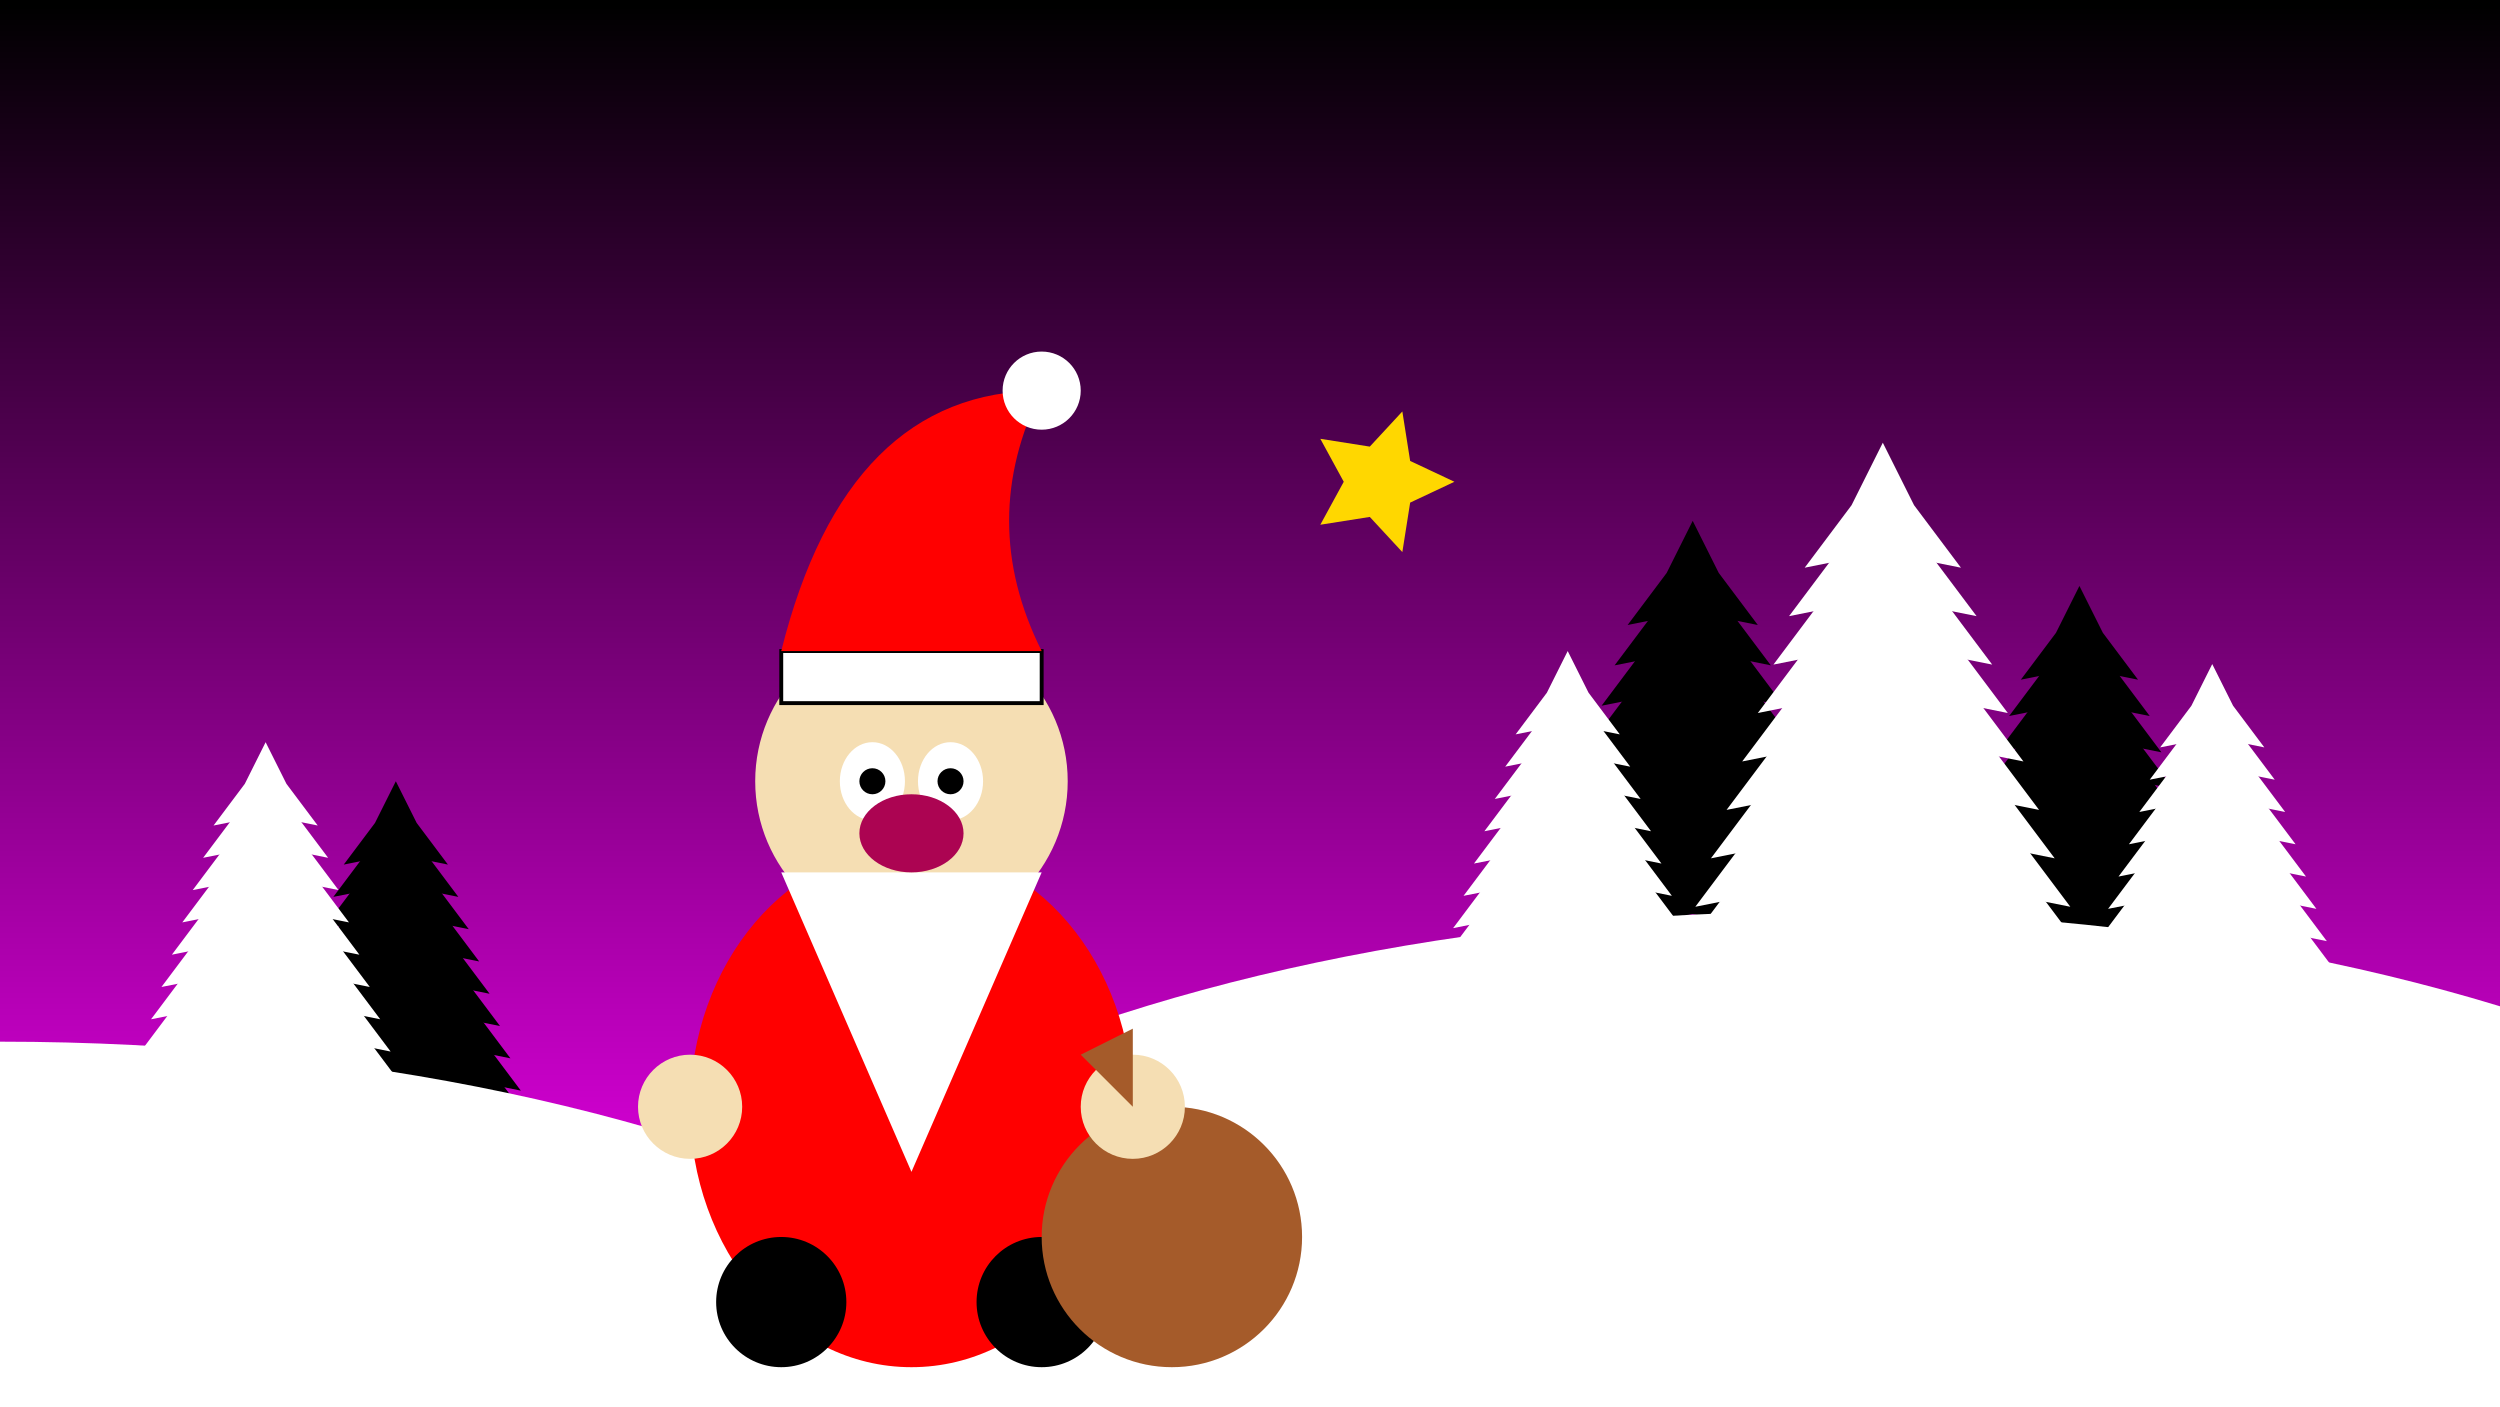
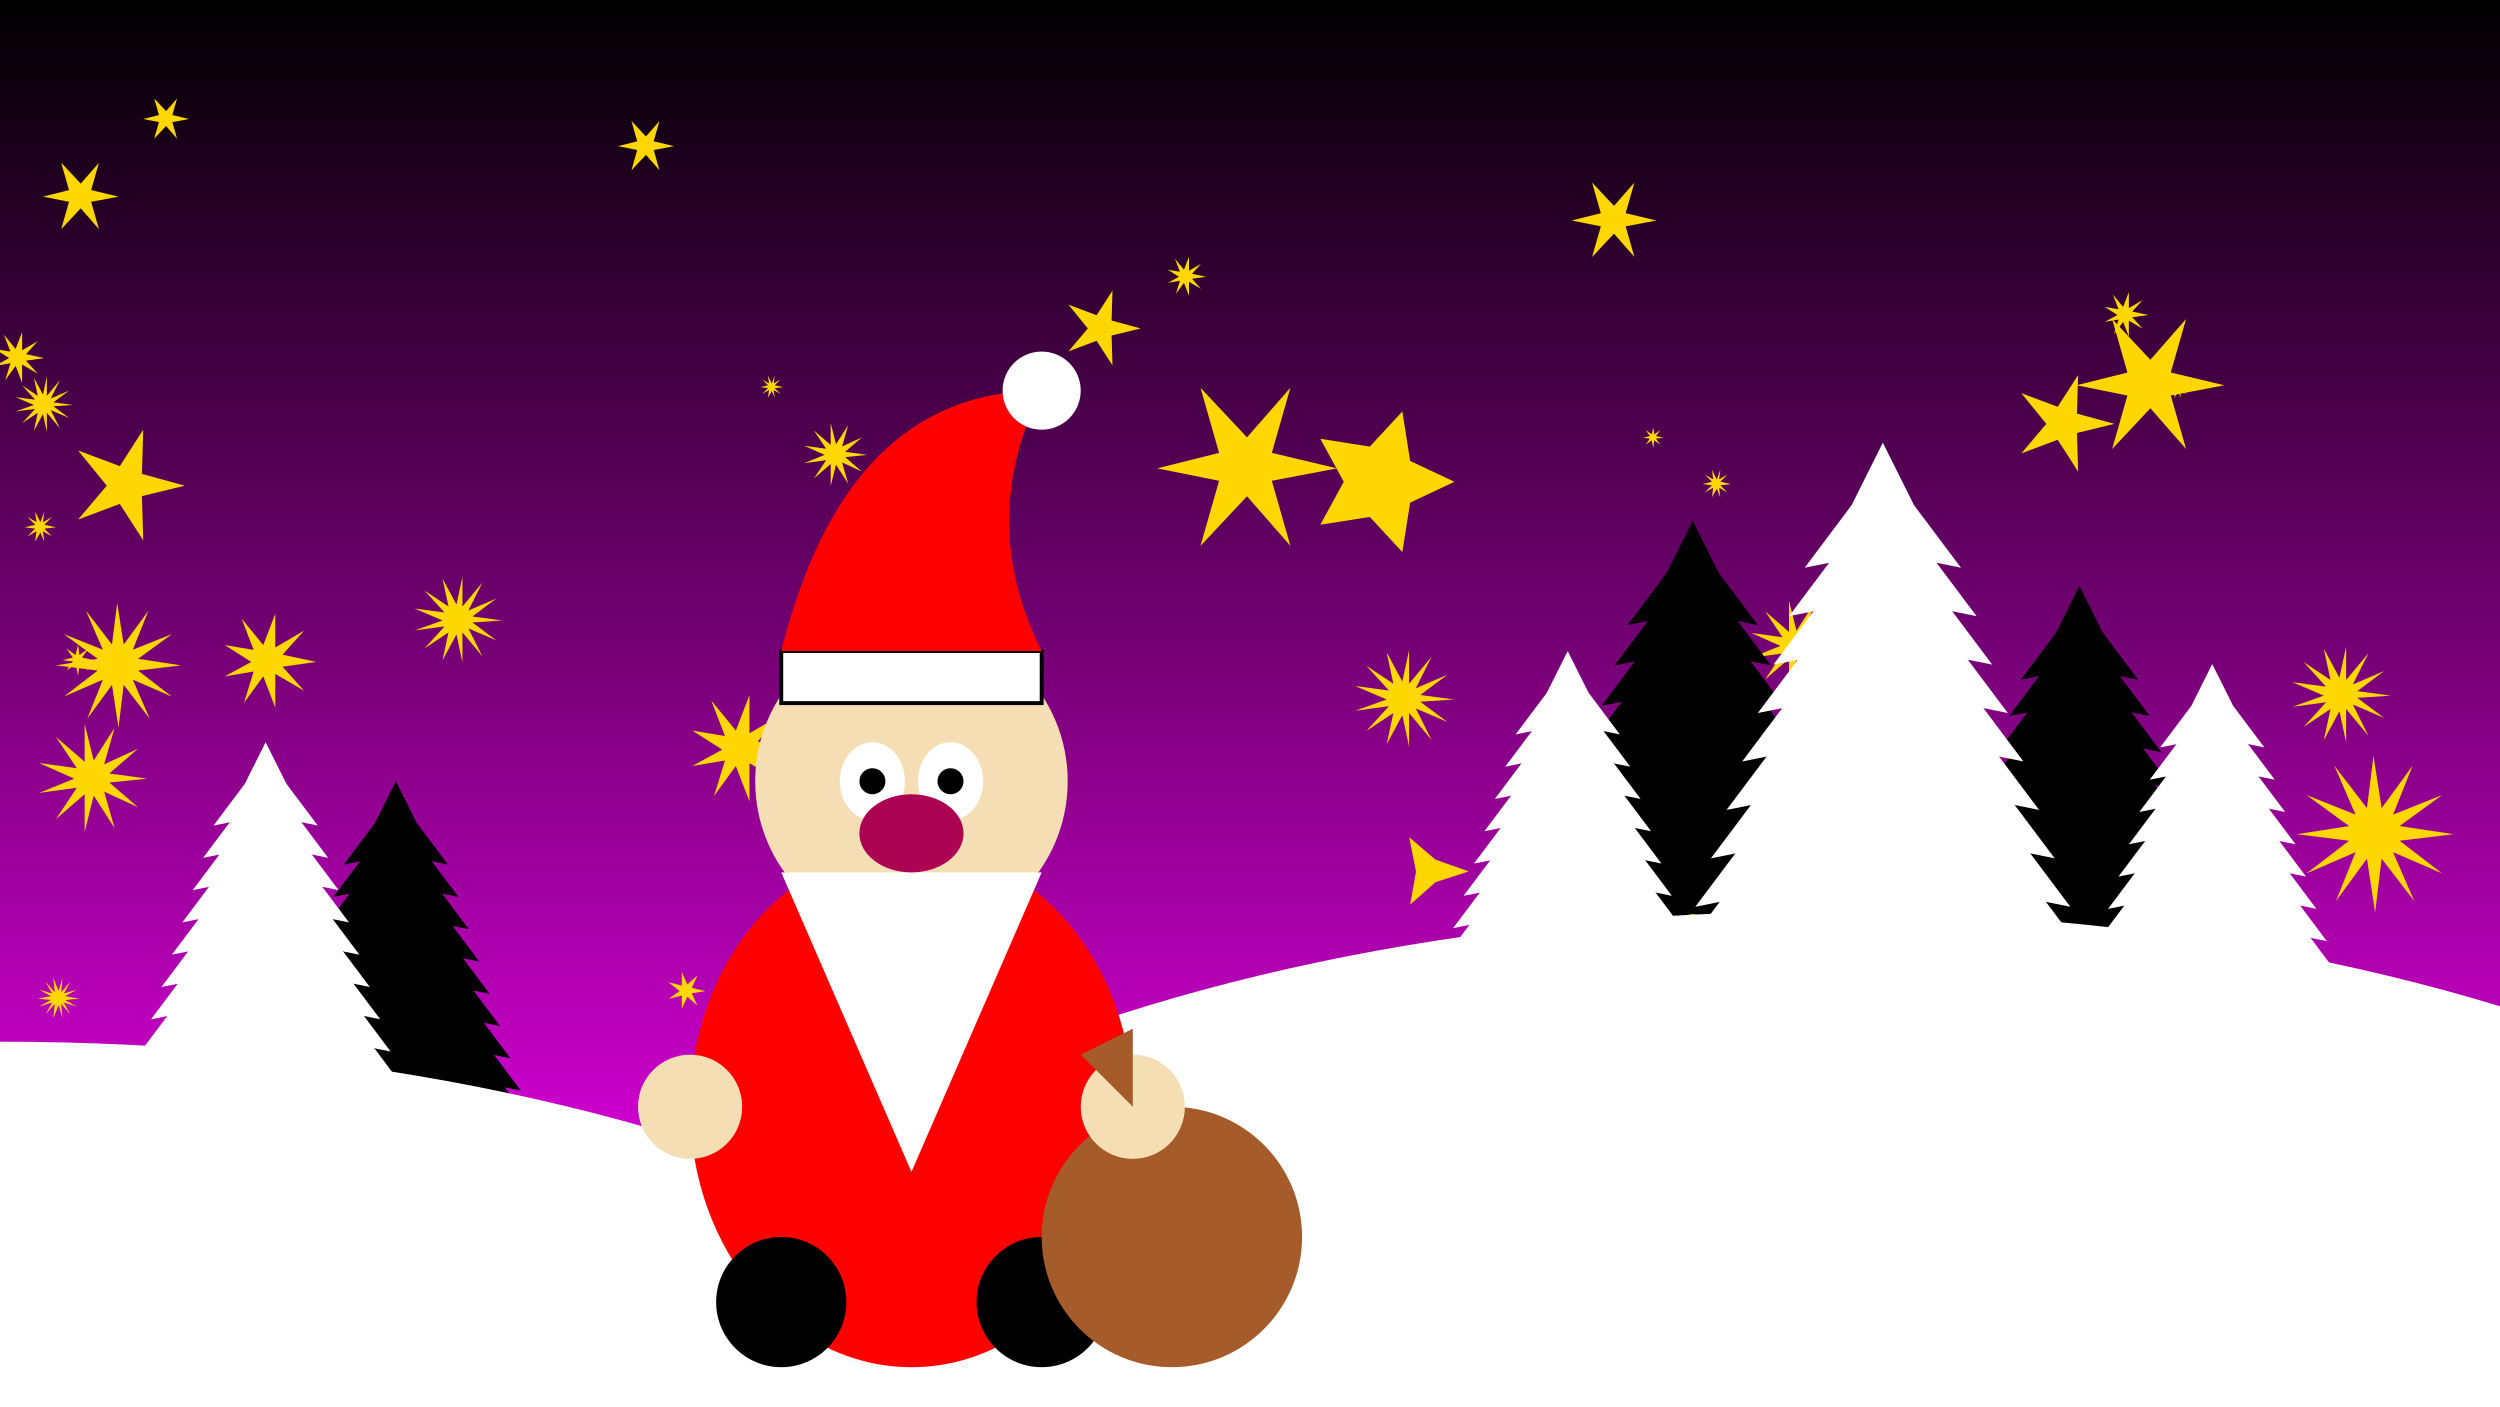
<svg xmlns="http://www.w3.org/2000/svg" xmlns:xlink="http://www.w3.org/1999/xlink" id="Ebene_1" data-name="Ebene 1" width="1920" height="1080" viewBox="0 0 100% 100%">
  <defs>
    <linearGradient id="the_sky" x1="50%" y1="100%" x2="50%" y2="0%">
      <stop offset="0%" stop-color="#f0f" />
      <stop offset="100%" stop-color="black" />
    </linearGradient>
    <polygon id="tree_polygon" points="50 0 70 40 100 80 50 70 0 80 30 40 50 0" />
    <g id="tree">
      <use xlink:href="#tree_polygon" transform="translate(80, 000) scale(1.0)" />
      <use xlink:href="#tree_polygon" transform="translate(70, 015) scale(1.2)" />
      <use xlink:href="#tree_polygon" transform="translate(60, 030) scale(1.4)" />
      <use xlink:href="#tree_polygon" transform="translate(50, 045) scale(1.6)" />
      <use xlink:href="#tree_polygon" transform="translate(40, 060) scale(1.8)" />
      <use xlink:href="#tree_polygon" transform="translate(30, 075) scale(2.0)" />
      <use xlink:href="#tree_polygon" transform="translate(20, 090) scale(2.2)" />
      <use xlink:href="#tree_polygon" transform="translate(10, 105) scale(2.4)" />
      <use xlink:href="#tree_polygon" transform="translate(00, 120) scale(2.6)" />
    </g>
  </defs>
  <rect x="0" y="0" width="1920" height="1080" fill="url(#the_sky)" />
+   <g id="sterne">
+     <polygon id="star0" points="64,892    30,903    4,926    10,892    3,857    30,880" fill="#ffd700">
+       <animateTransform attributeName="transform" type="rotate" from="0 24 892" to="360 24 892" dur="4s" repeatCount="indefinite" />
+     </polygon>
+     <polygon id="star1" points="131,858    114,863    109,880    103,863    87,858    103,852    109,836    114,852" fill="#ffd700">
+       <animateTransform attributeName="transform" type="rotate" from="0 109 858" to="360 109 858" dur="4s" repeatCount="indefinite" />
+     </polygon>
+     <polygon id="star2" points="142,373    109,381    110,415    92,387    60,399    82,373    60,346    92,358    110,330    109,364" fill="#ffd700">
+       <animateTransform attributeName="transform" type="rotate" from="0 97 373" to="360 97 373" dur="4s" repeatCount="indefinite" />
+     </polygon>
+     <polygon id="star3" points="91,151    70,155    76,176    62,160    47,176    53,155    33,151    53,146    47,125    62,141    76,125    70,146" fill="#ffd700">
+       <animateTransform attributeName="transform" type="rotate" from="0 62 151" to="360 62 151" dur="4s" repeatCount="indefinite" />
+     </polygon>
+     <polygon id="star4" points="72,890    60,892    65,903    56,895    51,906    51,894    39,897    49,890    39,882    51,885    51,873    56,884    65,876    60,887" fill="#ffd700">
+       <animateTransform attributeName="transform" type="rotate" from="0 55 890" to="360 55 890" dur="4s" repeatCount="indefinite" />
+     </polygon>
+     <polygon id="star5" points="72,507    63,508    68,515    61,510    60,519    58,510    51,515    56,508    48,507    56,505    51,498    58,503    60,495    61,503    68,498    63,505" fill="#ffd700">
+       <animateTransform attributeName="transform" type="rotate" from="0 60 507" to="360 60 507" dur="4s" repeatCount="indefinite" />
+     </polygon>
+     <polygon id="star6" points="34,275    20,277    29,287    17,280    17,294    12,281    4,292    8,279    -4,281    7,275    -4,268    8,270    3,257    12,268    17,255    17,269    29,262    20,272" fill="#ffd700">
+       <animateTransform attributeName="transform" type="rotate" from="0 14 275" to="360 14 275" dur="4s" repeatCount="indefinite" />
+     </polygon>
+     <polygon id="star7" points="43,405    34,406    40,412    33,408    34,416    31,409    27,416    28,408    21,412    27,406    19,405    27,403    21,397    28,401    27,393    31,401    34,393    33,401    40,397    34,403" fill="#ffd700">
+       <animateTransform attributeName="transform" type="rotate" from="0 31 405" to="360 31 405" dur="4s" repeatCount="indefinite" />
+     </polygon>
+     <polygon id="star8" points="113,598    84,601    106,620    80,608    88,636    72,611    65,639    65,610    43,629    59,605    30,609    57,598    30,586    59,590    43,566    65,585    65,556    72,584    88,559    80,587    106,575    84,594" fill="#ffd700">
+       <animateTransform attributeName="transform" type="rotate" from="0 71 598" to="360 71 598" dur="4s" repeatCount="indefinite" />
+     </polygon>
+     <polygon id="star9" points="139,511    106,515    132,535    102,522    115,552    95,526    91,559    86,526    67,552    79,522    49,535    75,515    43,511    75,506    49,487    79,499    66,469    86,495    90,463    95,495    114,469    102,499    132,487    106,506" fill="#ffd700">
+       <animateTransform attributeName="transform" type="rotate" from="0 91 511" to="360 91 511" dur="4s" repeatCount="indefinite" />
+     </polygon>
+     <polygon id="star10" points="56,311    41,312    53,321    39,315    46,329    36,317    36,332    33,318    26,331    29,317    17,325    27,314    12,316    26,311    12,305    27,307    17,296    29,304    26,290    33,303    36,289    36,304    46,292    39,306    53,300    41,309" fill="#ffd700">
+       <animateTransform attributeName="transform" type="rotate" from="0 34 311" to="360 34 311" dur="4s" repeatCount="indefinite" />
+     </polygon>
+     <polygon id="star11" points="61,767    50,768    59,773    49,770    54,779    47,771    48,782    45,772    41,782    42,771    35,779    40,770    30,773    39,768    29,767    39,765    30,760    40,763    35,754    42,762    41,751    45,761    48,751    47,762    54,754    49,763    59,760    50,765" fill="#ffd700">
+       <animateTransform attributeName="transform" type="rotate" from="0 45 767" to="360 45 767" dur="4s" repeatCount="indefinite" />
+     </polygon>
+     <use xlink:href="#star0" transform="translate(0, 0) scale(1.747233) " />
+     <use xlink:href="#star1" transform="translate(30, 0) scale(2.137995) " />
+     <use xlink:href="#star2" transform="translate(60, 0) scale(2.185166) " />
+     <use xlink:href="#star3" transform="translate(90, 0) scale(0.6051666) " />
+     <use xlink:href="#star4" transform="translate(120, 0) scale(1.994786) " />
+     <use xlink:href="#star5" transform="translate(150, 0) scale(2.399831) " />
+     <use xlink:href="#star6" transform="translate(180, 0) scale(1.848519) " />
+     <use xlink:href="#star7" transform="translate(210, 0) scale(2.343169) " />
+     <use xlink:href="#star8" transform="translate(240, 0) scale(1.928373) " />
+     <use xlink:href="#star9" transform="translate(270, 0) scale(1.931398) " />
+     <use xlink:href="#star10" transform="translate(300, 0) scale(1.532214) " />
+     <use xlink:href="#star11" transform="translate(330, 0) scale(1.153095) " />
+     <use xlink:href="#star0" transform="translate(360, 0) scale(1.965939) " />
+     <use xlink:href="#star1" transform="translate(390, 0) scale(1.503965) " />
+     <use xlink:href="#star2" transform="translate(420, 0) scale(2.487487) " />
+     <use xlink:href="#star3" transform="translate(450, 0) scale(0.7433265) " />
+     <use xlink:href="#star4" transform="translate(480, 0) scale(0.8552675) " />
+     <use xlink:href="#star5" transform="translate(510, 0) scale(1.428855) " />
+     <use xlink:href="#star6" transform="translate(540, 0) scale(2.093509) " />
+     <use xlink:href="#star7" transform="translate(570, 0) scale(0.7342041) " />
+     <use xlink:href="#star8" transform="translate(600, 0) scale(0.5841527) " />
+     <use xlink:href="#star9" transform="translate(630, 0) scale(2.355954) " />
+     <use xlink:href="#star10" transform="translate(660, 0) scale(2.344212) " />
+     <use xlink:href="#star11" transform="translate(690, 0) scale(1.933975) " />
+     <use xlink:href="#star0" transform="translate(720, 0) scale(1.498539) " />
+     <use xlink:href="#star1" transform="translate(750, 0) scale(1.73595) " />
+     <use xlink:href="#star2" transform="translate(780, 0) scale(0.6762751) " />
+     <use xlink:href="#star3" transform="translate(810, 0) scale(2.382195) " />
+     <use xlink:href="#star4" transform="translate(840, 0) scale(2.387282) " />
+     <use xlink:href="#star5" transform="translate(870, 0) scale(2.461464) " />
+     <use xlink:href="#star6" transform="translate(900, 0) scale(0.773) " />
+     <use xlink:href="#star7" transform="translate(930, 0) scale(2.354079) " />
+     <use xlink:href="#star8" transform="translate(960, 0) scale(1.314479) " />
+     <use xlink:href="#star9" transform="translate(990, 0) scale(1.809249) " />
+     <use xlink:href="#star10" transform="translate(1020, 0) scale(1.727346) " />
+     <use xlink:href="#star11" transform="translate(1050, 0) scale(1.832202) " />
+     <use xlink:href="#star0" transform="translate(1080, 0) scale(0.7502709) " />
+     <use xlink:href="#star1" transform="translate(1110, 0) scale(2.492378) " />
+     <use xlink:href="#star2" transform="translate(1140, 0) scale(1.91979) " />
+     <use xlink:href="#star3" transform="translate(1170, 0) scale(1.121481) " />
+     <use xlink:href="#star4" transform="translate(1200, 0) scale(1.088532) " />
+     <use xlink:href="#star5" transform="translate(1230, 0) scale(0.6631241) " />
+     <use xlink:href="#star6" transform="translate(1260, 0) scale(2.262152) " />
+     <use xlink:href="#star7" transform="translate(1290, 0) scale(0.9180253) " />
+     <use xlink:href="#star8" transform="translate(1320, 0) scale(0.8295085) " />
+     <use xlink:href="#star9" transform="translate(1350, 0) scale(2.372885) " />
+     <use xlink:href="#star10" transform="translate(1380, 0) scale(1.471897) " />
+     <use xlink:href="#star11" transform="translate(1410, 0) scale(0.5093169) " />
+     <use xlink:href="#star0" transform="translate(1440, 0) scale(1.652673) " />
+     <use xlink:href="#star1" transform="translate(1470, 0) scale(1.065244) " />
+     <use xlink:href="#star2" transform="translate(1500, 0) scale(0.8727157) " />
+     <use xlink:href="#star3" transform="translate(1530, 0) scale(1.959558) " />
+     <use xlink:href="#star4" transform="translate(1560, 0) scale(0.5940538) " />
+     <use xlink:href="#star5" transform="translate(1590, 0) scale(2.441806) " />
+     <use xlink:href="#star6" transform="translate(1620, 0) scale(0.879634) " />
+     <use xlink:href="#star7" transform="translate(1650, 0) scale(0.7349724) " />
+     <use xlink:href="#star8" transform="translate(1680, 0) scale(1.477719) " />
+     <use xlink:href="#star9" transform="translate(1710, 0) scale(1.253772) " />
+     <use xlink:href="#star10" transform="translate(1740, 0) scale(1.717781) " />
+     <use xlink:href="#star11" transform="translate(1770, 0) scale(1.141712) " />
+   </g>
  <g id="forest">
    <use xlink:href="#tree" fill="black" transform="translate(0200, 600) scale(0.8)" />
    <use xlink:href="#tree" fill="white" transform="translate(0100, 570) scale(0.8)" />
    <use xlink:href="#tree" fill="black" transform="translate(1170, 400) scale(1.0)" />
    <use xlink:href="#tree" fill="black" transform="translate(1480, 450) scale(0.9)" />
    <use xlink:href="#tree" fill="white" transform="translate(1100, 500) scale(0.8)" />
    <use xlink:href="#tree" fill="white" transform="translate(1290, 340) scale(1.2)" />
    <use xlink:href="#tree" fill="white" transform="translate(1595, 510) scale(0.8)" />
  </g>
  <g id="ground">
    <ellipse cx="0" cy="1300" rx="1000" ry="500" fill="white" />
    <ellipse cx="1400" cy="1200" rx="1000" ry="500" fill="white" />
  </g>
  <polygon id="star" points=" 1077,424 1052,397 1014,403 1032,370 1014,337 1052,343 1077,316 1083,354 1117,370 1083,386 " fill="#ffd700">
    <animateTransform attributeName="transform" type="rotate" from="0 1060 370" to="360 1060 370" dur="4s" repeatCount="indefinite" />
  </polygon>
  <g id="mensch">
    <ellipse rx="170" ry="200" cx="700" cy="850" fill="red" />
    <circle r="50" cx="600" cy="1000" fill="black" />
    <circle r="50" cx="800" cy="1000" fill="black" />
    <circle r="100" cx="900" cy="950" fill="#a55b2a">
      <animate attributeName="cx" begin="0s" dur="1s" values="900;920;900" repeatCount="indefinite" />
    </circle>
    <circle r="40" cx="870" cy="850" fill="wheat" />
    <circle r="40" cx="530" cy="850" fill="wheat" />
    <polygon points="830,810 870,790 870,850" style="fill:#a55b2a" />
    <circle r="120" cx="700" cy="600" fill="wheat" />
    <polygon points="600,670 800,670 700,900" style="fill:white" />
    <rect width="200" height="40" x="600" y="500" style="fill:white; stroke-width:3; stroke:black" />
    <path id="muetze_1" d="M 600 500 q 50 -200 200 -200 q -50 100 0 200 Z" fill="red" />
    <circle r="30" cx="800" cy="300" fill="white" />
    <ellipse rx="25" ry="30" cx="670" cy="600" fill="white" />
    <ellipse rx="25" ry="30" cx="730" cy="600" fill="white" />
    <ellipse rx="40" ry="30" cx="700" cy="640" fill="#ac0452">
      <animate attributeName="fill" from="#ac0452" to="red" dur="1s" repeatCount="indefinite" />
    </ellipse>
    <circle r="10" cx="670" cy="600" fill="black" />
    <circle r="10" cx="730" cy="600" fill="black" />
  </g>
</svg>
